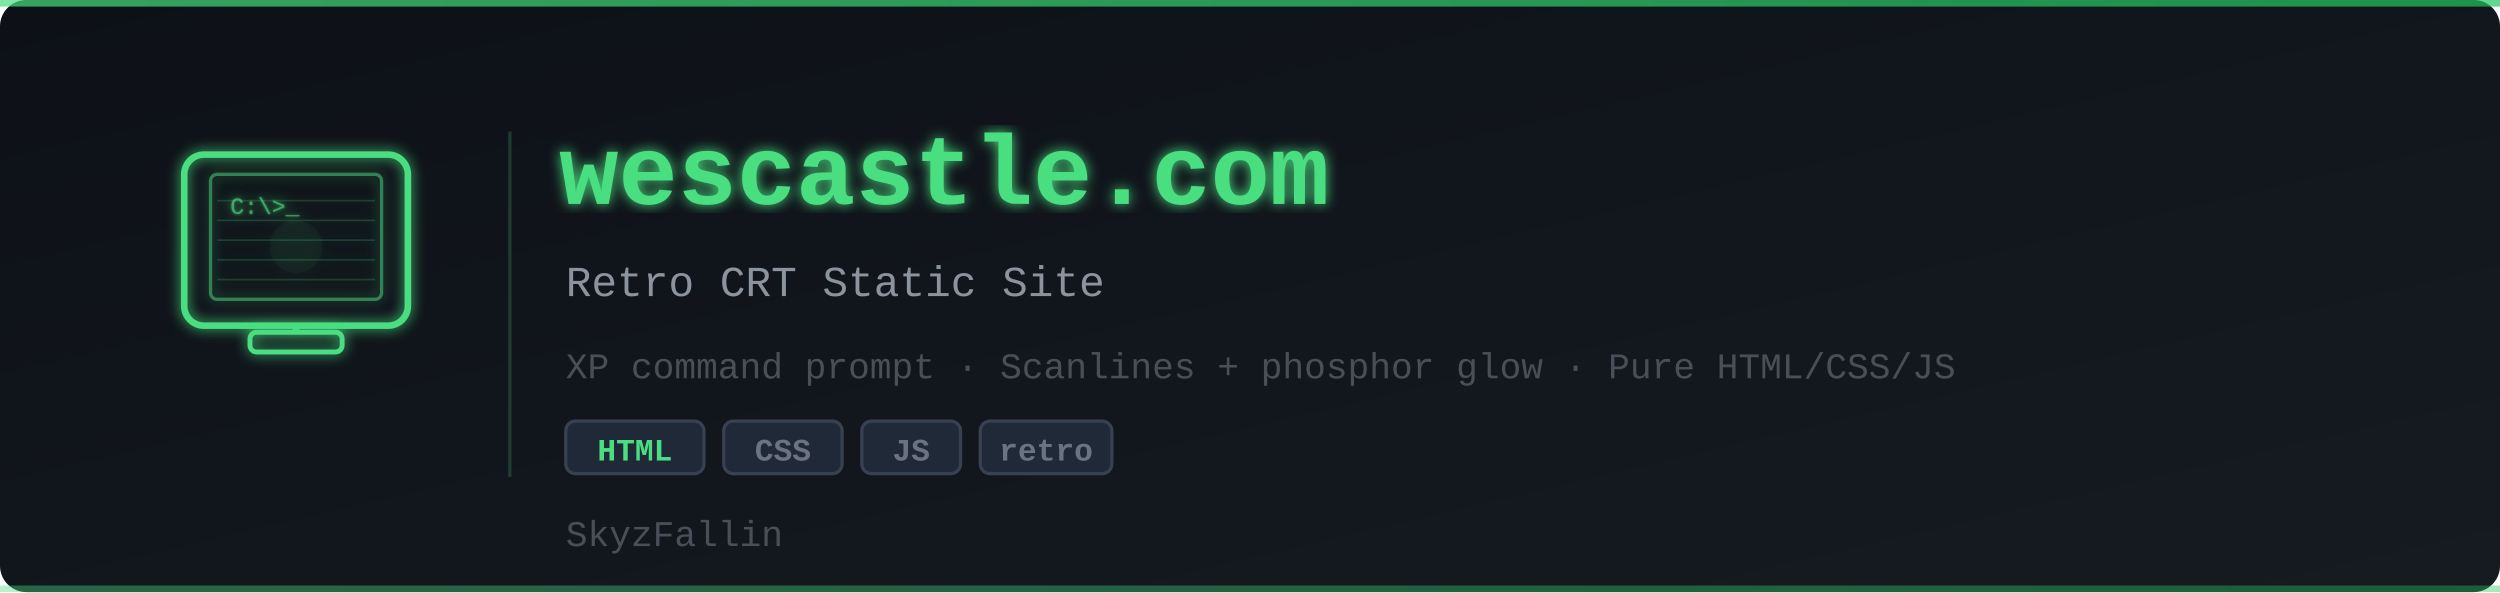
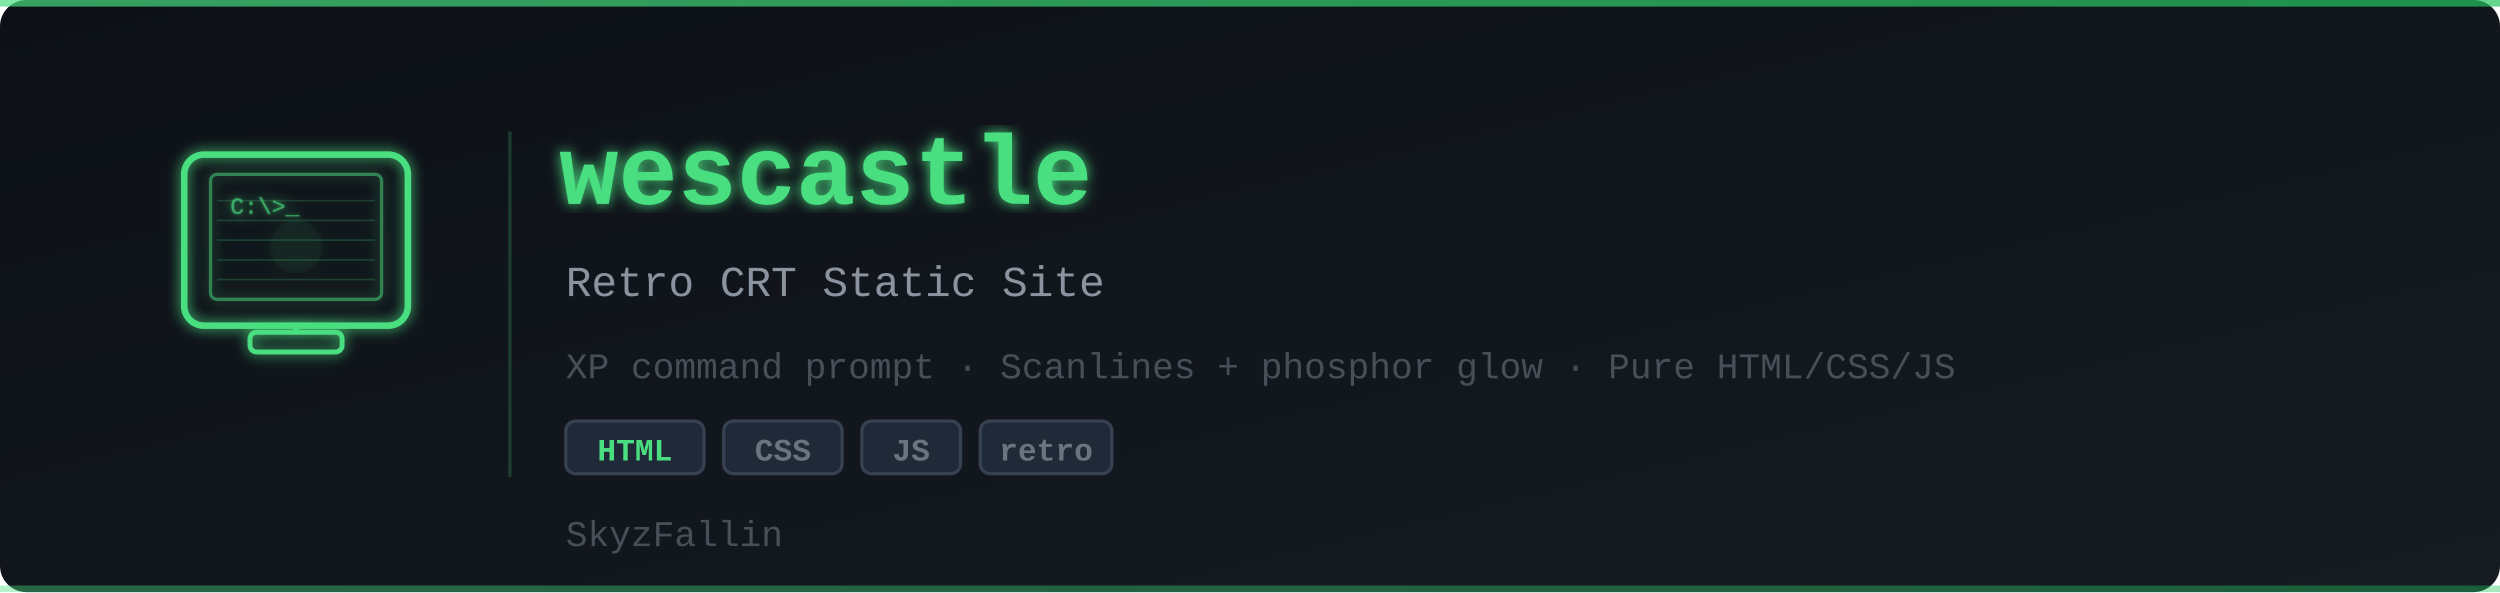
<svg xmlns="http://www.w3.org/2000/svg" viewBox="0 0 760 180" width="760" height="180">
  <defs>
    <linearGradient id="bgGrad" x1="0%" y1="0%" x2="100%" y2="100%">
      <stop offset="0%" style="stop-color:#0d1117" />
      <stop offset="100%" style="stop-color:#161b22" />
    </linearGradient>
    <linearGradient id="accent" x1="0%" y1="0%" x2="100%" y2="0%">
      <stop offset="0%" style="stop-color:#4ade80" />
      <stop offset="100%" style="stop-color:#22c55e" />
    </linearGradient>
    <filter id="glow">
      <feGaussianBlur stdDeviation="2" result="blur" />
      <feMerge>
        <feMergeNode in="blur" />
        <feMergeNode in="SourceGraphic" />
      </feMerge>
    </filter>
    <filter id="crtFlicker">
      <feGaussianBlur stdDeviation="0.5" result="blur" />
      <feMerge>
        <feMergeNode in="blur" />
        <feMergeNode in="SourceGraphic" />
      </feMerge>
    </filter>
  </defs>
  <rect width="760" height="180" fill="url(#bgGrad)" rx="8" />
  <rect x="0" y="0" width="760" height="2" fill="url(#accent)" opacity="0.7" />
  <rect x="0" y="178" width="760" height="2" fill="url(#accent)" opacity="0.4" />
  <g transform="translate(90, 85)" filter="url(#glow)">
    <rect x="-34" y="-38" width="68" height="52" rx="6" fill="none" stroke="#4ade80" stroke-width="2" />
    <rect x="-26" y="-32" width="52" height="38" rx="2" fill="none" stroke="#4ade80" stroke-width="1" opacity="0.5" />
    <line x1="-24" y1="-24" x2="24" y2="-24" stroke="#4ade80" stroke-width="0.5" opacity="0.2" />
    <line x1="-24" y1="-18" x2="24" y2="-18" stroke="#4ade80" stroke-width="0.5" opacity="0.2" />
    <line x1="-24" y1="-12" x2="24" y2="-12" stroke="#4ade80" stroke-width="0.5" opacity="0.2" />
    <line x1="-24" y1="-6" x2="24" y2="-6" stroke="#4ade80" stroke-width="0.5" opacity="0.2" />
    <line x1="-24" y1="0" x2="24" y2="0" stroke="#4ade80" stroke-width="0.5" opacity="0.2" />
    <text x="-20" y="-20" font-family="'Courier New', monospace" font-size="7" fill="#4ade80" opacity="0.7" filter="url(#crtFlicker)">C:\&gt;_</text>
    <rect x="-14" y="16" width="28" height="6" rx="2" fill="none" stroke="#4ade80" stroke-width="1.5" />
    <line x1="0" y1="14" x2="0" y2="16" stroke="#4ade80" stroke-width="2" />
    <circle cx="0" cy="-10" r="8" fill="#4ade80" opacity="0.04" />
  </g>
  <line x1="155" y1="40" x2="155" y2="145" stroke="#4ade80" stroke-width="1" opacity="0.2" />
-   <text x="170" y="62" font-family="'Courier New', Courier, monospace" font-size="30" font-weight="bold" fill="#4ade80" filter="url(#glow)">wescastle.com</text>
+   <text x="170" y="62" font-family="'Courier New', Courier, monospace" font-size="30" font-weight="bold" fill="#4ade80" filter="url(#glow)">wescastle</text>
  <text x="172" y="90" font-family="'Courier New', Courier, monospace" font-size="13" fill="#8b949e">Retro CRT Static Site</text>
  <text x="172" y="115" font-family="'Courier New', Courier, monospace" font-size="11" fill="#484f58">XP command prompt  ·  Scanlines + phosphor glow  ·  Pure HTML/CSS/JS</text>
  <g font-family="'Courier New', Courier, monospace" font-size="9.5" font-weight="700">
    <rect x="172" y="128" width="42" height="16" rx="3" fill="#1f2937" stroke="#374151" stroke-width="1" />
    <text x="193" y="140" fill="#4ade80" text-anchor="middle">HTML</text>
    <rect x="220" y="128" width="36" height="16" rx="3" fill="#1f2937" stroke="#374151" stroke-width="1" />
    <text x="238" y="140" fill="#6b7280" text-anchor="middle">CSS</text>
    <rect x="262" y="128" width="30" height="16" rx="3" fill="#1f2937" stroke="#374151" stroke-width="1" />
    <text x="277" y="140" fill="#6b7280" text-anchor="middle">JS</text>
    <rect x="298" y="128" width="40" height="16" rx="3" fill="#1f2937" stroke="#374151" stroke-width="1" />
    <text x="318" y="140" fill="#6b7280" text-anchor="middle">retro</text>
  </g>
  <text x="172" y="166" font-family="'Courier New', Courier, monospace" font-size="11" fill="#484f58">SkyzFallin</text>
</svg>
